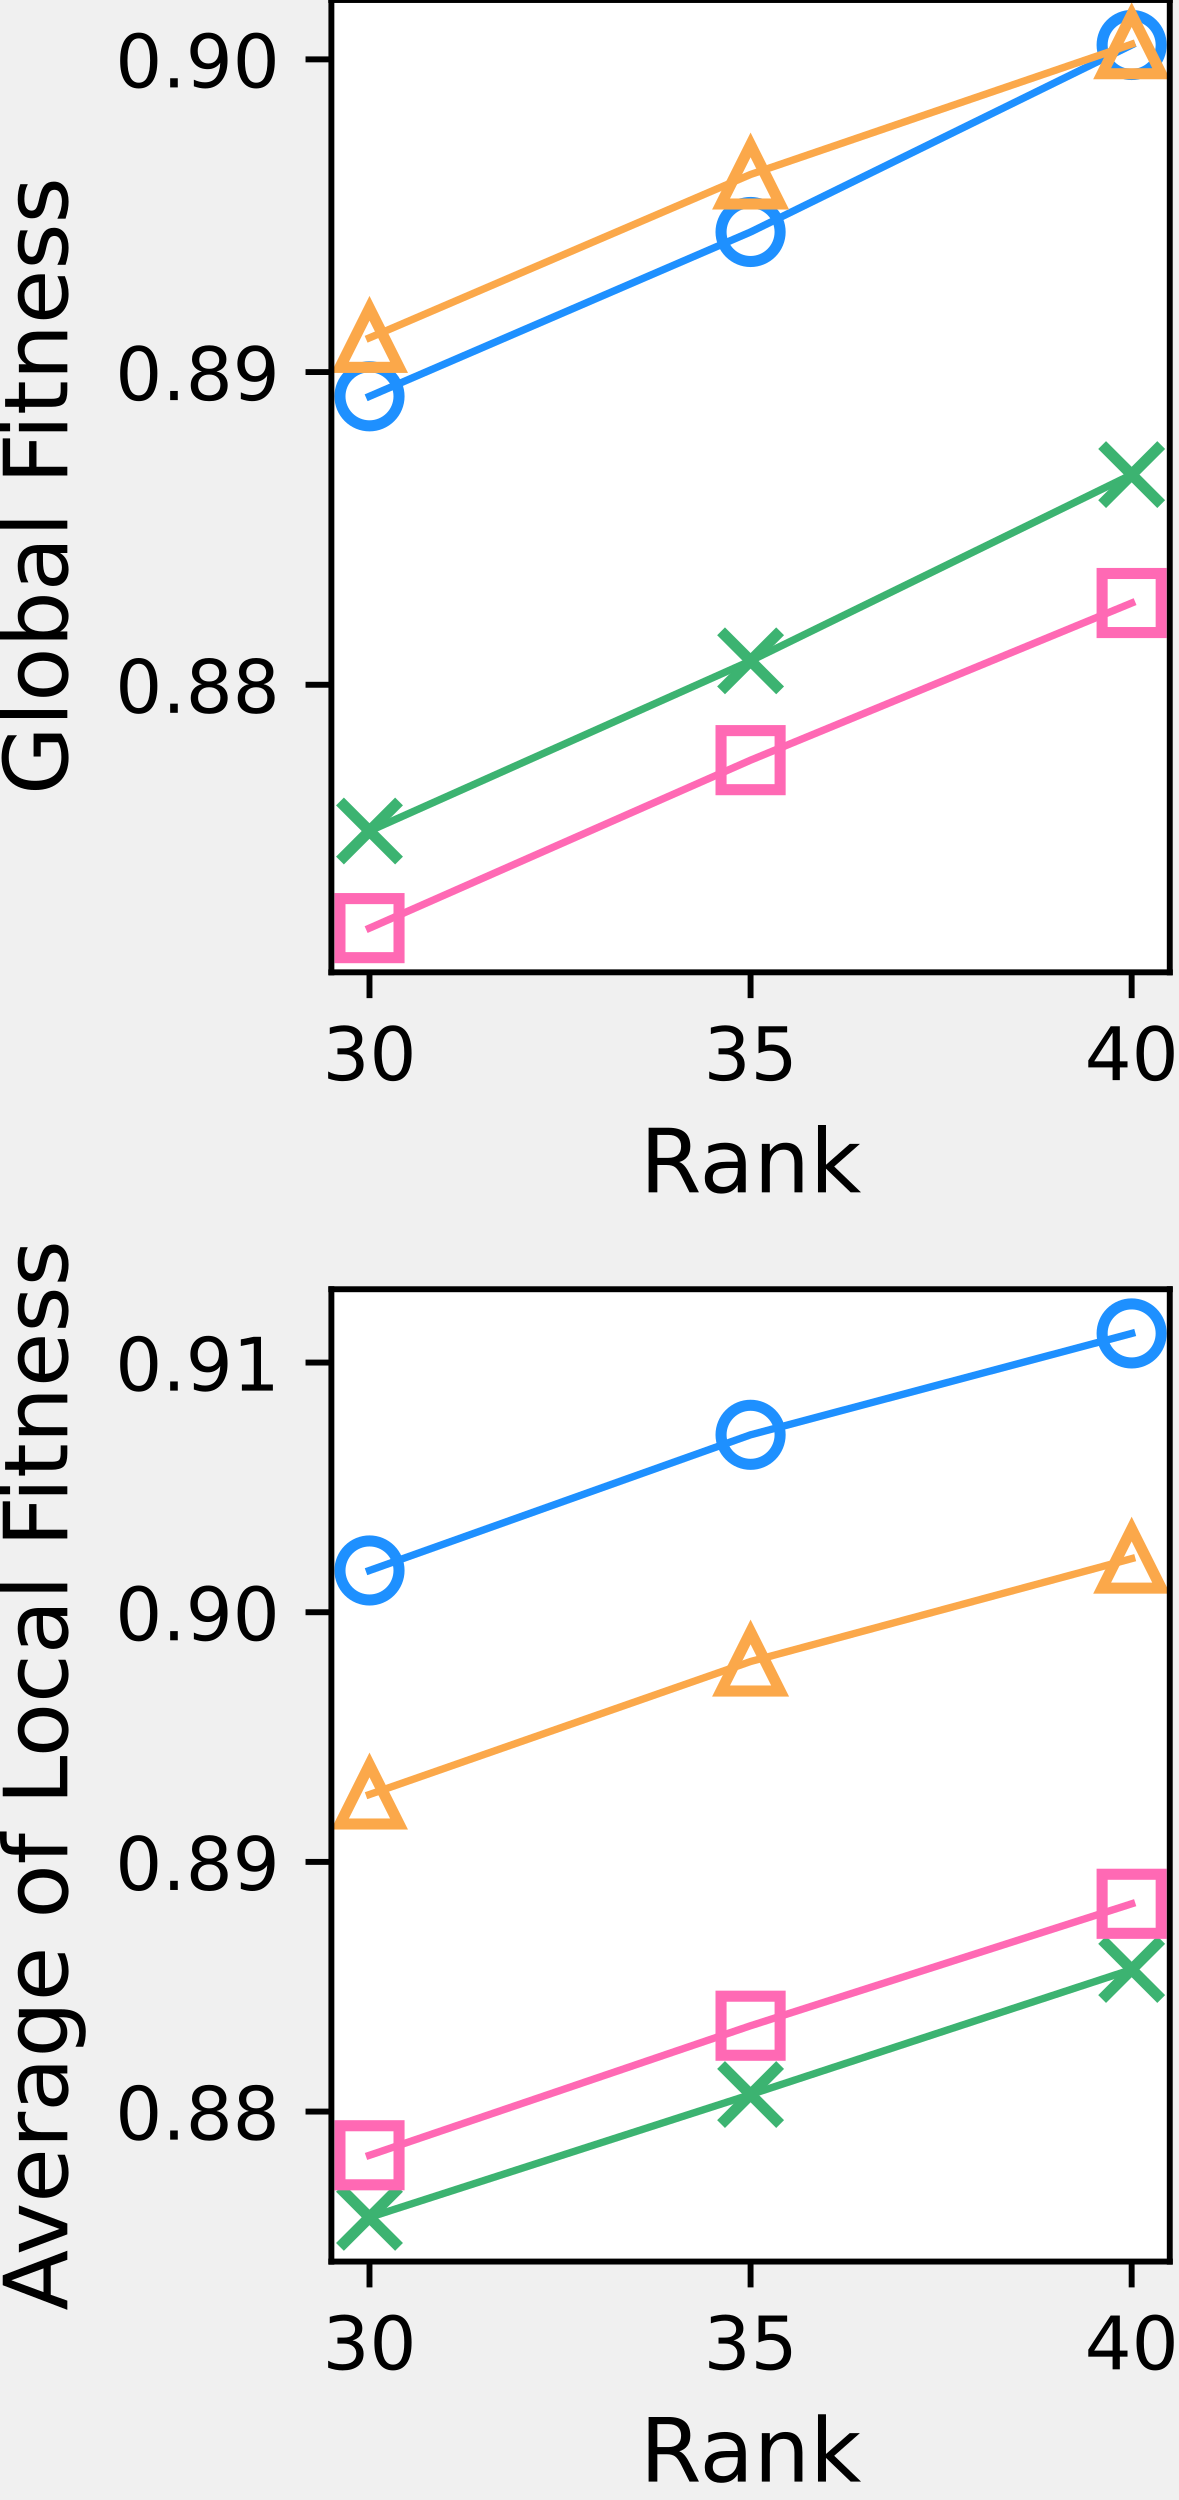
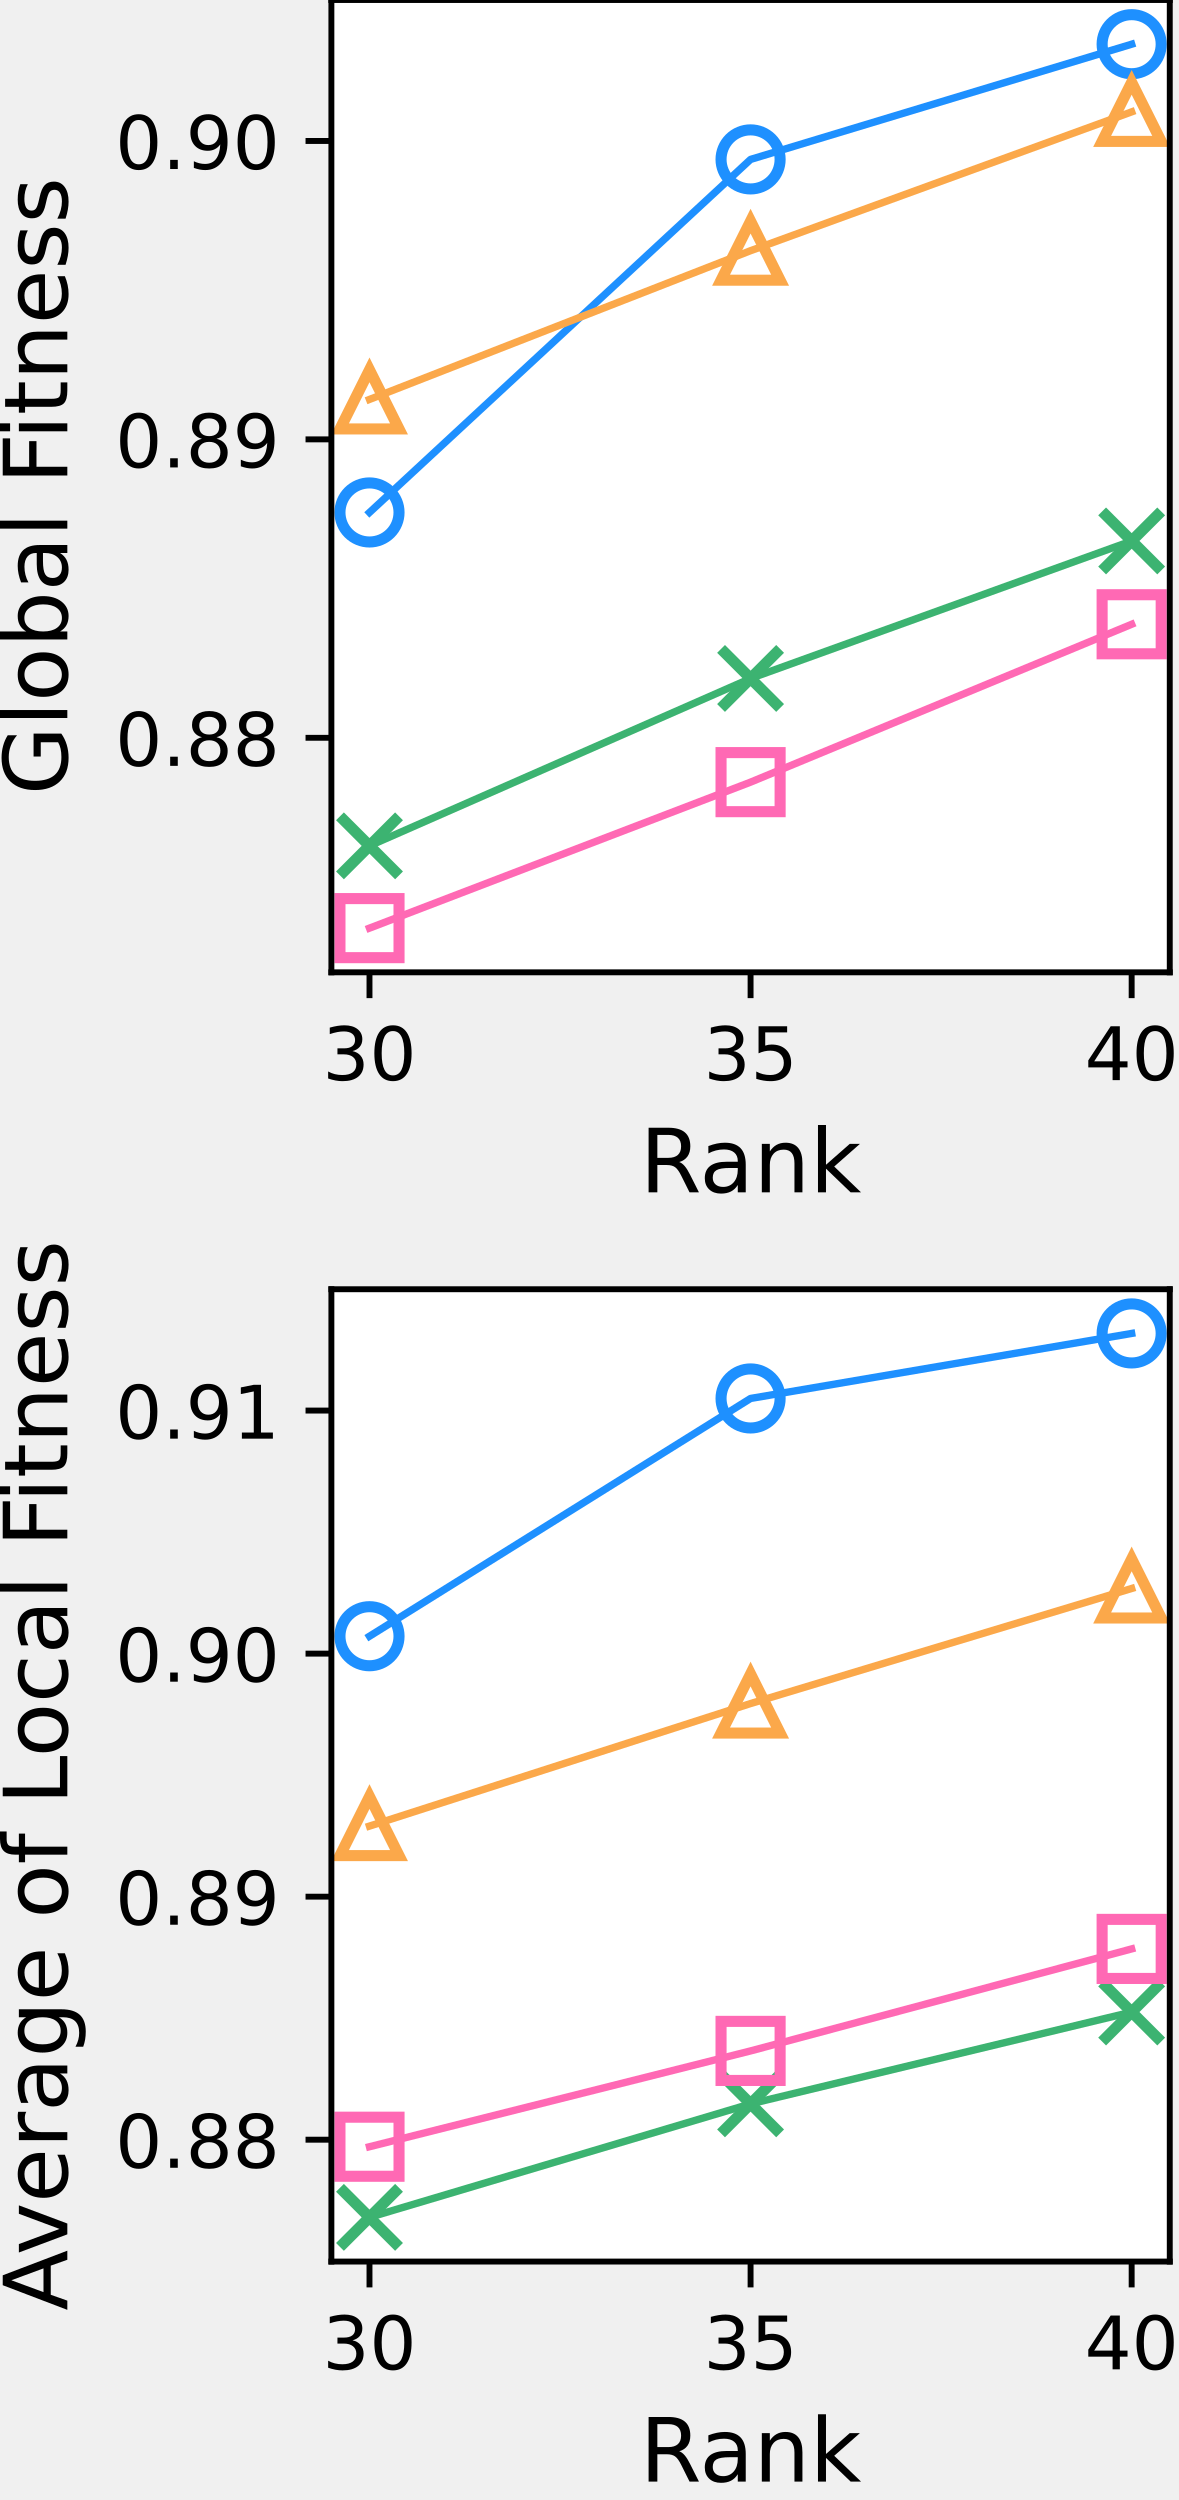
<svg xmlns="http://www.w3.org/2000/svg" xmlns:xlink="http://www.w3.org/1999/xlink" height="338.572pt" version="1.1" viewBox="0 0 159.622 338.572" width="159.622pt">
  <defs>
    <style type="text/css">*{stroke-linecap:butt;stroke-linejoin:round;}</style>
  </defs>
  <g id="figure_1">
    <g id="patch_1">
      <path d="M 0 338.572  L 159.622 338.572  L 159.622 0  L 0 0  z " style="fill:none;" />
    </g>
    <g id="axes_1">
      <g id="patch_2">
        <path d="M 44.879 131.68  L 158.42 131.68  L 158.42 0  L 44.879 0  z " style="fill:#ffffff;" />
      </g>
      <g id="matplotlib.axis_1">
        <g id="xtick_1">
          <g id="line2d_1">
            <defs>
-               <path d="M 0 0  L 0 3.5  " id="m9defd3d759" style="stroke:#000000;stroke-width:0.8;" />
+               <path d="M 0 0  L 0 3.5  " id="m80644e7524" style="stroke:#000000;stroke-width:0.8;" />
            </defs>
            <g>
-               <use style="stroke:#000000;stroke-width:0.8;" x="50.04" xlink:href="#m9defd3d759" y="131.68" />
+               <use style="stroke:#000000;stroke-width:0.8;" x="50.04" xlink:href="#m80644e7524" y="131.68" />
            </g>
          </g>
          <g id="text_1">
            <g transform="translate(43.67782 146.2784)scale(0.1 -0.1)">
              <defs>
                <path d="M 40.578 39.312  Q 47.656 37.797 51.625 33  Q 55.609 28.219 55.609 21.188  Q 55.609 10.406 48.188 4.484  Q 40.766 -1.422 27.094 -1.422  Q 22.516 -1.422 17.656 -0.516  Q 12.797 0.391 7.625 2.203  L 7.625 11.719  Q 11.719 9.328 16.594 8.109  Q 21.484 6.891 26.812 6.891  Q 36.078 6.891 40.938 10.547  Q 45.797 14.203 45.797 21.188  Q 45.797 27.641 41.281 31.266  Q 36.766 34.906 28.719 34.906  L 20.219 34.906  L 20.219 43.016  L 29.109 43.016  Q 36.375 43.016 40.234 45.922  Q 44.094 48.828 44.094 54.297  Q 44.094 59.906 40.109 62.906  Q 36.141 65.922 28.719 65.922  Q 24.656 65.922 20.016 65.031  Q 15.375 64.156 9.812 62.312  L 9.812 71.094  Q 15.438 72.656 20.344 73.438  Q 25.25 74.219 29.594 74.219  Q 40.828 74.219 47.359 69.109  Q 53.906 64.016 53.906 55.328  Q 53.906 49.266 50.438 45.094  Q 46.969 40.922 40.578 39.312  z " id="DejaVuSans-51" />
                <path d="M 31.781 66.406  Q 24.172 66.406 20.328 58.906  Q 16.5 51.422 16.5 36.375  Q 16.5 21.391 20.328 13.891  Q 24.172 6.391 31.781 6.391  Q 39.453 6.391 43.281 13.891  Q 47.125 21.391 47.125 36.375  Q 47.125 51.422 43.281 58.906  Q 39.453 66.406 31.781 66.406  z M 31.781 74.219  Q 44.047 74.219 50.516 64.516  Q 56.984 54.828 56.984 36.375  Q 56.984 17.969 50.516 8.266  Q 44.047 -1.422 31.781 -1.422  Q 19.531 -1.422 13.062 8.266  Q 6.594 17.969 6.594 36.375  Q 6.594 54.828 13.062 64.516  Q 19.531 74.219 31.781 74.219  z " id="DejaVuSans-48" />
              </defs>
              <use xlink:href="#DejaVuSans-51" />
              <use x="63.623" xlink:href="#DejaVuSans-48" />
            </g>
          </g>
        </g>
        <g id="xtick_2">
          <g id="line2d_2">
            <g>
-               <use style="stroke:#000000;stroke-width:0.8;" x="101.65" xlink:href="#m9defd3d759" y="131.68" />
+               <use style="stroke:#000000;stroke-width:0.8;" x="101.65" xlink:href="#m80644e7524" y="131.68" />
            </g>
          </g>
          <g id="text_2">
            <g transform="translate(95.28733 146.2784)scale(0.1 -0.1)">
              <defs>
                <path d="M 10.797 72.906  L 49.516 72.906  L 49.516 64.594  L 19.828 64.594  L 19.828 46.734  Q 21.969 47.469 24.109 47.828  Q 26.266 48.188 28.422 48.188  Q 40.625 48.188 47.75 41.5  Q 54.891 34.812 54.891 23.391  Q 54.891 11.625 47.562 5.094  Q 40.234 -1.422 26.906 -1.422  Q 22.312 -1.422 17.547 -0.641  Q 12.797 0.141 7.719 1.703  L 7.719 11.625  Q 12.109 9.234 16.797 8.062  Q 21.484 6.891 26.703 6.891  Q 35.156 6.891 40.078 11.328  Q 45.016 15.766 45.016 23.391  Q 45.016 31 40.078 35.438  Q 35.156 39.891 26.703 39.891  Q 22.75 39.891 18.812 39.016  Q 14.891 38.141 10.797 36.281  z " id="DejaVuSans-53" />
              </defs>
              <use xlink:href="#DejaVuSans-51" />
              <use x="63.623" xlink:href="#DejaVuSans-53" />
            </g>
          </g>
        </g>
        <g id="xtick_3">
          <g id="line2d_3">
            <g>
-               <use style="stroke:#000000;stroke-width:0.8;" x="153.259" xlink:href="#m9defd3d759" y="131.68" />
+               <use style="stroke:#000000;stroke-width:0.8;" x="153.259" xlink:href="#m80644e7524" y="131.68" />
            </g>
          </g>
          <g id="text_3">
            <g transform="translate(146.8968 146.2784)scale(0.1 -0.1)">
              <defs>
                <path d="M 37.797 64.312  L 12.891 25.391  L 37.797 25.391  z M 35.203 72.906  L 47.609 72.906  L 47.609 25.391  L 58.016 25.391  L 58.016 17.188  L 47.609 17.188  L 47.609 0  L 37.797 0  L 37.797 17.188  L 4.891 17.188  L 4.891 26.703  z " id="DejaVuSans-52" />
              </defs>
              <use xlink:href="#DejaVuSans-52" />
              <use x="63.623" xlink:href="#DejaVuSans-48" />
            </g>
          </g>
        </g>
        <g id="text_4">
          <g transform="translate(86.66202 161.4762)scale(0.12 -0.12)">
            <defs>
              <path d="M 44.391 34.188  Q 47.562 33.109 50.562 29.594  Q 53.562 26.078 56.594 19.922  L 66.609 0  L 56 0  L 46.688 18.703  Q 43.062 26.031 39.672 28.422  Q 36.281 30.812 30.422 30.812  L 19.672 30.812  L 19.672 0  L 9.812 0  L 9.812 72.906  L 32.078 72.906  Q 44.578 72.906 50.734 67.672  Q 56.891 62.453 56.891 51.906  Q 56.891 45.016 53.688 40.469  Q 50.484 35.938 44.391 34.188  z M 19.672 64.797  L 19.672 38.922  L 32.078 38.922  Q 39.203 38.922 42.844 42.219  Q 46.484 45.516 46.484 51.906  Q 46.484 58.297 42.844 61.547  Q 39.203 64.797 32.078 64.797  z " id="DejaVuSans-82" />
              <path d="M 34.281 27.484  Q 23.391 27.484 19.188 25  Q 14.984 22.516 14.984 16.5  Q 14.984 11.719 18.141 8.906  Q 21.297 6.109 26.703 6.109  Q 34.188 6.109 38.703 11.406  Q 43.219 16.703 43.219 25.484  L 43.219 27.484  z M 52.203 31.203  L 52.203 0  L 43.219 0  L 43.219 8.297  Q 40.141 3.328 35.547 0.953  Q 30.953 -1.422 24.312 -1.422  Q 15.922 -1.422 10.953 3.297  Q 6 8.016 6 15.922  Q 6 25.141 12.172 29.828  Q 18.359 34.516 30.609 34.516  L 43.219 34.516  L 43.219 35.406  Q 43.219 41.609 39.141 45  Q 35.062 48.391 27.688 48.391  Q 23 48.391 18.547 47.266  Q 14.109 46.141 10.016 43.891  L 10.016 52.203  Q 14.938 54.109 19.578 55.047  Q 24.219 56 28.609 56  Q 40.484 56 46.344 49.844  Q 52.203 43.703 52.203 31.203  z " id="DejaVuSans-97" />
              <path d="M 54.891 33.016  L 54.891 0  L 45.906 0  L 45.906 32.719  Q 45.906 40.484 42.875 44.328  Q 39.844 48.188 33.797 48.188  Q 26.516 48.188 22.312 43.547  Q 18.109 38.922 18.109 30.906  L 18.109 0  L 9.078 0  L 9.078 54.688  L 18.109 54.688  L 18.109 46.188  Q 21.344 51.125 25.703 53.562  Q 30.078 56 35.797 56  Q 45.219 56 50.047 50.172  Q 54.891 44.344 54.891 33.016  z " id="DejaVuSans-110" />
              <path d="M 9.078 75.984  L 18.109 75.984  L 18.109 31.109  L 44.922 54.688  L 56.391 54.688  L 27.391 29.109  L 57.625 0  L 45.906 0  L 18.109 26.703  L 18.109 0  L 9.078 0  z " id="DejaVuSans-107" />
            </defs>
            <use xlink:href="#DejaVuSans-82" />
            <use x="67.232" xlink:href="#DejaVuSans-97" />
            <use x="128.512" xlink:href="#DejaVuSans-110" />
            <use x="191.891" xlink:href="#DejaVuSans-107" />
          </g>
        </g>
      </g>
      <g id="matplotlib.axis_2">
        <g id="ytick_1">
          <g id="line2d_4">
            <defs>
-               <path d="M 0 0  L -3.5 0  " id="m164e80d00b" style="stroke:#000000;stroke-width:0.8;" />
+               <path d="M 0 0  L -3.5 0  " id="m58a22f8ba5" style="stroke:#000000;stroke-width:0.8;" />
            </defs>
            <g>
-               <use style="stroke:#000000;stroke-width:0.8;" x="44.879" xlink:href="#m164e80d00b" y="92.735" />
+               <use style="stroke:#000000;stroke-width:0.8;" x="44.879" xlink:href="#m58a22f8ba5" y="99.919" />
            </g>
          </g>
          <g id="text_5">
-             <g transform="translate(15.61375 96.5344)scale(0.1 -0.1)">
+             <g transform="translate(15.61375 103.7184)scale(0.1 -0.1)">
              <defs>
                <path d="M 10.688 12.406  L 21 12.406  L 21 0  L 10.688 0  z " id="DejaVuSans-46" />
                <path d="M 31.781 34.625  Q 24.75 34.625 20.719 30.859  Q 16.703 27.094 16.703 20.516  Q 16.703 13.922 20.719 10.156  Q 24.75 6.391 31.781 6.391  Q 38.812 6.391 42.859 10.172  Q 46.922 13.969 46.922 20.516  Q 46.922 27.094 42.891 30.859  Q 38.875 34.625 31.781 34.625  z M 21.922 38.812  Q 15.578 40.375 12.031 44.719  Q 8.5 49.078 8.5 55.328  Q 8.5 64.062 14.719 69.141  Q 20.953 74.219 31.781 74.219  Q 42.672 74.219 48.875 69.141  Q 55.078 64.062 55.078 55.328  Q 55.078 49.078 51.531 44.719  Q 48 40.375 41.703 38.812  Q 48.828 37.156 52.797 32.312  Q 56.781 27.484 56.781 20.516  Q 56.781 9.906 50.312 4.234  Q 43.844 -1.422 31.781 -1.422  Q 19.734 -1.422 13.25 4.234  Q 6.781 9.906 6.781 20.516  Q 6.781 27.484 10.781 32.312  Q 14.797 37.156 21.922 38.812  z M 18.312 54.391  Q 18.312 48.734 21.844 45.562  Q 25.391 42.391 31.781 42.391  Q 38.141 42.391 41.719 45.562  Q 45.312 48.734 45.312 54.391  Q 45.312 60.062 41.719 63.234  Q 38.141 66.406 31.781 66.406  Q 25.391 66.406 21.844 63.234  Q 18.312 60.062 18.312 54.391  z " id="DejaVuSans-56" />
              </defs>
              <use xlink:href="#DejaVuSans-48" />
              <use x="63.623" xlink:href="#DejaVuSans-46" />
              <use x="95.41" xlink:href="#DejaVuSans-56" />
              <use x="159.033" xlink:href="#DejaVuSans-56" />
            </g>
          </g>
        </g>
        <g id="ytick_2">
          <g id="line2d_5">
            <g>
-               <use style="stroke:#000000;stroke-width:0.8;" x="44.879" xlink:href="#m164e80d00b" y="50.387" />
+               <use style="stroke:#000000;stroke-width:0.8;" x="44.879" xlink:href="#m58a22f8ba5" y="59.505" />
            </g>
          </g>
          <g id="text_6">
-             <g transform="translate(15.61375 54.18658)scale(0.1 -0.1)">
+             <g transform="translate(15.61375 63.30442)scale(0.1 -0.1)">
              <defs>
                <path d="M 10.984 1.516  L 10.984 10.5  Q 14.703 8.734 18.5 7.812  Q 22.312 6.891 25.984 6.891  Q 35.75 6.891 40.891 13.453  Q 46.047 20.016 46.781 33.406  Q 43.953 29.203 39.594 26.953  Q 35.25 24.703 29.984 24.703  Q 19.047 24.703 12.672 31.312  Q 6.297 37.938 6.297 49.422  Q 6.297 60.641 12.938 67.422  Q 19.578 74.219 30.609 74.219  Q 43.266 74.219 49.922 64.516  Q 56.594 54.828 56.594 36.375  Q 56.594 19.141 48.406 8.859  Q 40.234 -1.422 26.422 -1.422  Q 22.703 -1.422 18.891 -0.688  Q 15.094 0.047 10.984 1.516  z M 30.609 32.422  Q 37.25 32.422 41.125 36.953  Q 45.016 41.5 45.016 49.422  Q 45.016 57.281 41.125 61.844  Q 37.25 66.406 30.609 66.406  Q 23.969 66.406 20.094 61.844  Q 16.219 57.281 16.219 49.422  Q 16.219 41.5 20.094 36.953  Q 23.969 32.422 30.609 32.422  z " id="DejaVuSans-57" />
              </defs>
              <use xlink:href="#DejaVuSans-48" />
              <use x="63.623" xlink:href="#DejaVuSans-46" />
              <use x="95.41" xlink:href="#DejaVuSans-56" />
              <use x="159.033" xlink:href="#DejaVuSans-57" />
            </g>
          </g>
        </g>
        <g id="ytick_3">
          <g id="line2d_6">
            <g>
-               <use style="stroke:#000000;stroke-width:0.8;" x="44.879" xlink:href="#m164e80d00b" y="8.04" />
+               <use style="stroke:#000000;stroke-width:0.8;" x="44.879" xlink:href="#m58a22f8ba5" y="19.091" />
            </g>
          </g>
          <g id="text_7">
-             <g transform="translate(15.61375 11.83876)scale(0.1 -0.1)">
+             <g transform="translate(15.61375 22.89044)scale(0.1 -0.1)">
              <use xlink:href="#DejaVuSans-48" />
              <use x="63.623" xlink:href="#DejaVuSans-46" />
              <use x="95.41" xlink:href="#DejaVuSans-57" />
              <use x="159.033" xlink:href="#DejaVuSans-48" />
            </g>
          </g>
        </g>
        <g id="text_8">
          <g transform="translate(9.118125 107.6675)rotate(-90)scale(0.12 -0.12)">
            <defs>
              <path d="M 59.516 10.406  L 59.516 29.984  L 43.406 29.984  L 43.406 38.094  L 69.281 38.094  L 69.281 6.781  Q 63.578 2.734 56.688 0.656  Q 49.812 -1.422 42 -1.422  Q 24.906 -1.422 15.25 8.562  Q 5.609 18.562 5.609 36.375  Q 5.609 54.25 15.25 64.234  Q 24.906 74.219 42 74.219  Q 49.125 74.219 55.547 72.453  Q 61.969 70.703 67.391 67.281  L 67.391 56.781  Q 61.922 61.422 55.766 63.766  Q 49.609 66.109 42.828 66.109  Q 29.438 66.109 22.719 58.641  Q 16.016 51.172 16.016 36.375  Q 16.016 21.625 22.719 14.156  Q 29.438 6.688 42.828 6.688  Q 48.047 6.688 52.141 7.594  Q 56.25 8.5 59.516 10.406  z " id="DejaVuSans-71" />
              <path d="M 9.422 75.984  L 18.406 75.984  L 18.406 0  L 9.422 0  z " id="DejaVuSans-108" />
              <path d="M 30.609 48.391  Q 23.391 48.391 19.188 42.75  Q 14.984 37.109 14.984 27.297  Q 14.984 17.484 19.156 11.844  Q 23.344 6.203 30.609 6.203  Q 37.797 6.203 41.984 11.859  Q 46.188 17.531 46.188 27.297  Q 46.188 37.016 41.984 42.703  Q 37.797 48.391 30.609 48.391  z M 30.609 56  Q 42.328 56 49.016 48.375  Q 55.719 40.766 55.719 27.297  Q 55.719 13.875 49.016 6.219  Q 42.328 -1.422 30.609 -1.422  Q 18.844 -1.422 12.172 6.219  Q 5.516 13.875 5.516 27.297  Q 5.516 40.766 12.172 48.375  Q 18.844 56 30.609 56  z " id="DejaVuSans-111" />
              <path d="M 48.688 27.297  Q 48.688 37.203 44.609 42.844  Q 40.531 48.484 33.406 48.484  Q 26.266 48.484 22.188 42.844  Q 18.109 37.203 18.109 27.297  Q 18.109 17.391 22.188 11.75  Q 26.266 6.109 33.406 6.109  Q 40.531 6.109 44.609 11.75  Q 48.688 17.391 48.688 27.297  z M 18.109 46.391  Q 20.953 51.266 25.266 53.625  Q 29.594 56 35.594 56  Q 45.562 56 51.781 48.094  Q 58.016 40.188 58.016 27.297  Q 58.016 14.406 51.781 6.484  Q 45.562 -1.422 35.594 -1.422  Q 29.594 -1.422 25.266 0.953  Q 20.953 3.328 18.109 8.203  L 18.109 0  L 9.078 0  L 9.078 75.984  L 18.109 75.984  z " id="DejaVuSans-98" />
              <path id="DejaVuSans-32" />
              <path d="M 9.812 72.906  L 51.703 72.906  L 51.703 64.594  L 19.672 64.594  L 19.672 43.109  L 48.578 43.109  L 48.578 34.812  L 19.672 34.812  L 19.672 0  L 9.812 0  z " id="DejaVuSans-70" />
              <path d="M 9.422 54.688  L 18.406 54.688  L 18.406 0  L 9.422 0  z M 9.422 75.984  L 18.406 75.984  L 18.406 64.594  L 9.422 64.594  z " id="DejaVuSans-105" />
              <path d="M 18.312 70.219  L 18.312 54.688  L 36.812 54.688  L 36.812 47.703  L 18.312 47.703  L 18.312 18.016  Q 18.312 11.328 20.141 9.422  Q 21.969 7.516 27.594 7.516  L 36.812 7.516  L 36.812 0  L 27.594 0  Q 17.188 0 13.234 3.875  Q 9.281 7.766 9.281 18.016  L 9.281 47.703  L 2.688 47.703  L 2.688 54.688  L 9.281 54.688  L 9.281 70.219  z " id="DejaVuSans-116" />
              <path d="M 56.203 29.594  L 56.203 25.203  L 14.891 25.203  Q 15.484 15.922 20.484 11.062  Q 25.484 6.203 34.422 6.203  Q 39.594 6.203 44.453 7.469  Q 49.312 8.734 54.109 11.281  L 54.109 2.781  Q 49.266 0.734 44.188 -0.344  Q 39.109 -1.422 33.891 -1.422  Q 20.797 -1.422 13.156 6.188  Q 5.516 13.812 5.516 26.812  Q 5.516 40.234 12.766 48.109  Q 20.016 56 32.328 56  Q 43.359 56 49.781 48.891  Q 56.203 41.797 56.203 29.594  z M 47.219 32.234  Q 47.125 39.594 43.094 43.984  Q 39.062 48.391 32.422 48.391  Q 24.906 48.391 20.391 44.141  Q 15.875 39.891 15.188 32.172  z " id="DejaVuSans-101" />
              <path d="M 44.281 53.078  L 44.281 44.578  Q 40.484 46.531 36.375 47.5  Q 32.281 48.484 27.875 48.484  Q 21.188 48.484 17.844 46.438  Q 14.5 44.391 14.5 40.281  Q 14.5 37.156 16.891 35.375  Q 19.281 33.594 26.516 31.984  L 29.594 31.297  Q 39.156 29.25 43.188 25.516  Q 47.219 21.781 47.219 15.094  Q 47.219 7.469 41.188 3.016  Q 35.156 -1.422 24.609 -1.422  Q 20.219 -1.422 15.453 -0.562  Q 10.688 0.297 5.422 2  L 5.422 11.281  Q 10.406 8.688 15.234 7.391  Q 20.062 6.109 24.812 6.109  Q 31.156 6.109 34.562 8.281  Q 37.984 10.453 37.984 14.406  Q 37.984 18.062 35.516 20.016  Q 33.062 21.969 24.703 23.781  L 21.578 24.516  Q 13.234 26.266 9.516 29.906  Q 5.812 33.547 5.812 39.891  Q 5.812 47.609 11.281 51.797  Q 16.75 56 26.812 56  Q 31.781 56 36.172 55.266  Q 40.578 54.547 44.281 53.078  z " id="DejaVuSans-115" />
            </defs>
            <use xlink:href="#DejaVuSans-71" />
            <use x="77.49" xlink:href="#DejaVuSans-108" />
            <use x="105.273" xlink:href="#DejaVuSans-111" />
            <use x="166.455" xlink:href="#DejaVuSans-98" />
            <use x="229.932" xlink:href="#DejaVuSans-97" />
            <use x="291.211" xlink:href="#DejaVuSans-108" />
            <use x="318.994" xlink:href="#DejaVuSans-32" />
            <use x="350.781" xlink:href="#DejaVuSans-70" />
            <use x="401.051" xlink:href="#DejaVuSans-105" />
            <use x="428.834" xlink:href="#DejaVuSans-116" />
            <use x="468.043" xlink:href="#DejaVuSans-110" />
            <use x="531.422" xlink:href="#DejaVuSans-101" />
            <use x="592.945" xlink:href="#DejaVuSans-115" />
            <use x="645.045" xlink:href="#DejaVuSans-115" />
          </g>
        </g>
      </g>
      <g id="line2d_7">
-         <path clip-path="url(#p2bc62f9200)" d="M 50.04 53.672  L 101.65 31.417  L 153.259 6.092  " style="fill:none;stroke:#1e90ff;stroke-linecap:square;" />
+         <path clip-path="url(#p04e9795c5a)" d="M 50.04 69.401  L 101.65 21.588  L 153.259 5.985  " style="fill:none;stroke:#1e90ff;stroke-linecap:square;" />
        <defs>
-           <path d="M 0 4  C 1.061 4 2.078 3.579 2.828 2.828  C 3.579 2.078 4 1.061 4 0  C 4 -1.061 3.579 -2.078 2.828 -2.828  C 2.078 -3.579 1.061 -4 0 -4  C -1.061 -4 -2.078 -3.579 -2.828 -2.828  C -3.579 -2.078 -4 -1.061 -4 0  C -4 1.061 -3.579 2.078 -2.828 2.828  C -2.078 3.579 -1.061 4 0 4  z " id="m1ea5083809" style="stroke:#1e90ff;stroke-width:1.5;" />
+           <path d="M 0 4  C 1.061 4 2.078 3.579 2.828 2.828  C 3.579 2.078 4 1.061 4 0  C 4 -1.061 3.579 -2.078 2.828 -2.828  C 2.078 -3.579 1.061 -4 0 -4  C -1.061 -4 -2.078 -3.579 -2.828 -2.828  C -3.579 -2.078 -4 -1.061 -4 0  C -4 1.061 -3.579 2.078 -2.828 2.828  C -2.078 3.579 -1.061 4 0 4  z " id="mea7d29ad4b" style="stroke:#1e90ff;stroke-width:1.5;" />
        </defs>
-         <g clip-path="url(#p2bc62f9200)">
-           <use style="fill-opacity:0;stroke:#1e90ff;stroke-width:1.5;" x="50.04" xlink:href="#m1ea5083809" y="53.672" />
-           <use style="fill-opacity:0;stroke:#1e90ff;stroke-width:1.5;" x="101.65" xlink:href="#m1ea5083809" y="31.417" />
-           <use style="fill-opacity:0;stroke:#1e90ff;stroke-width:1.5;" x="153.259" xlink:href="#m1ea5083809" y="6.092" />
+         <g clip-path="url(#p04e9795c5a)">
+           <use style="fill-opacity:0;stroke:#1e90ff;stroke-width:1.5;" x="50.04" xlink:href="#mea7d29ad4b" y="69.401" />
+           <use style="fill-opacity:0;stroke:#1e90ff;stroke-width:1.5;" x="101.65" xlink:href="#mea7d29ad4b" y="21.588" />
+           <use style="fill-opacity:0;stroke:#1e90ff;stroke-width:1.5;" x="153.259" xlink:href="#mea7d29ad4b" y="5.985" />
        </g>
      </g>
      <g id="line2d_8">
-         <path clip-path="url(#p2bc62f9200)" d="M 50.04 112.543  L 101.65 89.496  L 153.259 64.273  " style="fill:none;stroke:#3cb371;stroke-linecap:square;" />
+         <path clip-path="url(#p04e9795c5a)" d="M 50.04 114.552  L 101.65 91.881  L 153.259 73.259  " style="fill:none;stroke:#3cb371;stroke-linecap:square;" />
        <defs>
-           <path d="M -4 4  L 4 -4  M -4 -4  L 4 4  " id="mf6ca4dca10" style="stroke:#3cb371;stroke-width:1.5;" />
+           <path d="M -4 4  L 4 -4  M -4 -4  L 4 4  " id="m0c416d2401" style="stroke:#3cb371;stroke-width:1.5;" />
        </defs>
-         <g clip-path="url(#p2bc62f9200)">
-           <use style="fill-opacity:0;stroke:#3cb371;stroke-width:1.5;" x="50.04" xlink:href="#mf6ca4dca10" y="112.543" />
-           <use style="fill-opacity:0;stroke:#3cb371;stroke-width:1.5;" x="101.65" xlink:href="#mf6ca4dca10" y="89.496" />
-           <use style="fill-opacity:0;stroke:#3cb371;stroke-width:1.5;" x="153.259" xlink:href="#mf6ca4dca10" y="64.273" />
+         <g clip-path="url(#p04e9795c5a)">
+           <use style="fill-opacity:0;stroke:#3cb371;stroke-width:1.5;" x="50.04" xlink:href="#m0c416d2401" y="114.552" />
+           <use style="fill-opacity:0;stroke:#3cb371;stroke-width:1.5;" x="101.65" xlink:href="#m0c416d2401" y="91.881" />
+           <use style="fill-opacity:0;stroke:#3cb371;stroke-width:1.5;" x="153.259" xlink:href="#m0c416d2401" y="73.259" />
        </g>
      </g>
      <g id="line2d_9">
-         <path clip-path="url(#p2bc62f9200)" d="M 50.04 125.695  L 101.65 102.946  L 153.259 81.666  " style="fill:none;stroke:#ff69b4;stroke-linecap:square;" />
+         <path clip-path="url(#p04e9795c5a)" d="M 50.04 125.695  L 101.65 105.924  L 153.259 84.543  " style="fill:none;stroke:#ff69b4;stroke-linecap:square;" />
        <defs>
-           <path d="M -4 4  L 4 4  L 4 -4  L -4 -4  z " id="m9ac3e5c571" style="stroke:#ff69b4;stroke-linejoin:miter;stroke-width:1.5;" />
+           <path d="M -4 4  L 4 4  L 4 -4  L -4 -4  z " id="mb4f131484c" style="stroke:#ff69b4;stroke-linejoin:miter;stroke-width:1.5;" />
        </defs>
-         <g clip-path="url(#p2bc62f9200)">
-           <use style="fill-opacity:0;stroke:#ff69b4;stroke-linejoin:miter;stroke-width:1.5;" x="50.04" xlink:href="#m9ac3e5c571" y="125.695" />
-           <use style="fill-opacity:0;stroke:#ff69b4;stroke-linejoin:miter;stroke-width:1.5;" x="101.65" xlink:href="#m9ac3e5c571" y="102.946" />
-           <use style="fill-opacity:0;stroke:#ff69b4;stroke-linejoin:miter;stroke-width:1.5;" x="153.259" xlink:href="#m9ac3e5c571" y="81.666" />
+         <g clip-path="url(#p04e9795c5a)">
+           <use style="fill-opacity:0;stroke:#ff69b4;stroke-linejoin:miter;stroke-width:1.5;" x="50.04" xlink:href="#mb4f131484c" y="125.695" />
+           <use style="fill-opacity:0;stroke:#ff69b4;stroke-linejoin:miter;stroke-width:1.5;" x="101.65" xlink:href="#mb4f131484c" y="105.924" />
+           <use style="fill-opacity:0;stroke:#ff69b4;stroke-linejoin:miter;stroke-width:1.5;" x="153.259" xlink:href="#mb4f131484c" y="84.543" />
        </g>
      </g>
      <g id="line2d_10">
-         <path clip-path="url(#p2bc62f9200)" d="M 50.04 45.752  L 101.65 23.626  L 153.259 5.985  " style="fill:none;stroke:#fba84a;stroke-linecap:square;" />
+         <path clip-path="url(#p04e9795c5a)" d="M 50.04 54.093  L 101.65 33.949  L 153.259 15.15  " style="fill:none;stroke:#fba84a;stroke-linecap:square;" />
        <defs>
-           <path d="M 0 -4  L -4 4  L 4 4  z " id="mb8d2001961" style="stroke:#fba84a;stroke-linejoin:miter;stroke-width:1.5;" />
+           <path d="M 0 -4  L -4 4  L 4 4  z " id="m5575d30393" style="stroke:#fba84a;stroke-linejoin:miter;stroke-width:1.5;" />
        </defs>
-         <g clip-path="url(#p2bc62f9200)">
-           <use style="fill-opacity:0;stroke:#fba84a;stroke-linejoin:miter;stroke-width:1.5;" x="50.04" xlink:href="#mb8d2001961" y="45.752" />
-           <use style="fill-opacity:0;stroke:#fba84a;stroke-linejoin:miter;stroke-width:1.5;" x="101.65" xlink:href="#mb8d2001961" y="23.626" />
-           <use style="fill-opacity:0;stroke:#fba84a;stroke-linejoin:miter;stroke-width:1.5;" x="153.259" xlink:href="#mb8d2001961" y="5.985" />
+         <g clip-path="url(#p04e9795c5a)">
+           <use style="fill-opacity:0;stroke:#fba84a;stroke-linejoin:miter;stroke-width:1.5;" x="50.04" xlink:href="#m5575d30393" y="54.093" />
+           <use style="fill-opacity:0;stroke:#fba84a;stroke-linejoin:miter;stroke-width:1.5;" x="101.65" xlink:href="#m5575d30393" y="33.949" />
+           <use style="fill-opacity:0;stroke:#fba84a;stroke-linejoin:miter;stroke-width:1.5;" x="153.259" xlink:href="#m5575d30393" y="15.15" />
        </g>
      </g>
      <g id="patch_3">
        <path d="M 44.879 131.68  L 44.879 0  " style="fill:none;stroke:#000000;stroke-linecap:square;stroke-linejoin:miter;stroke-width:0.8;" />
      </g>
      <g id="patch_4">
        <path d="M 158.42 131.68  L 158.42 0  " style="fill:none;stroke:#000000;stroke-linecap:square;stroke-linejoin:miter;stroke-width:0.8;" />
      </g>
      <g id="patch_5">
        <path d="M 44.879 131.68  L 158.42 131.68  " style="fill:none;stroke:#000000;stroke-linecap:square;stroke-linejoin:miter;stroke-width:0.8;" />
      </g>
      <g id="patch_6">
        <path d="M 44.879 0  L 158.42 0  " style="fill:none;stroke:#000000;stroke-linecap:square;stroke-linejoin:miter;stroke-width:0.8;" />
      </g>
    </g>
    <g id="axes_2">
      <g id="patch_7">
        <path d="M 44.879 306.28  L 158.42 306.28  L 158.42 174.6  L 44.879 174.6  z " style="fill:#ffffff;" />
      </g>
      <g id="matplotlib.axis_3">
        <g id="xtick_4">
          <g id="line2d_11">
            <g>
-               <use style="stroke:#000000;stroke-width:0.8;" x="50.04" xlink:href="#m9defd3d759" y="306.28" />
+               <use style="stroke:#000000;stroke-width:0.8;" x="50.04" xlink:href="#m80644e7524" y="306.28" />
            </g>
          </g>
          <g id="text_9">
            <g transform="translate(43.67782 320.8784)scale(0.1 -0.1)">
              <use xlink:href="#DejaVuSans-51" />
              <use x="63.623" xlink:href="#DejaVuSans-48" />
            </g>
          </g>
        </g>
        <g id="xtick_5">
          <g id="line2d_12">
            <g>
-               <use style="stroke:#000000;stroke-width:0.8;" x="101.65" xlink:href="#m9defd3d759" y="306.28" />
+               <use style="stroke:#000000;stroke-width:0.8;" x="101.65" xlink:href="#m80644e7524" y="306.28" />
            </g>
          </g>
          <g id="text_10">
            <g transform="translate(95.28733 320.8784)scale(0.1 -0.1)">
              <use xlink:href="#DejaVuSans-51" />
              <use x="63.623" xlink:href="#DejaVuSans-53" />
            </g>
          </g>
        </g>
        <g id="xtick_6">
          <g id="line2d_13">
            <g>
-               <use style="stroke:#000000;stroke-width:0.8;" x="153.259" xlink:href="#m9defd3d759" y="306.28" />
+               <use style="stroke:#000000;stroke-width:0.8;" x="153.259" xlink:href="#m80644e7524" y="306.28" />
            </g>
          </g>
          <g id="text_11">
            <g transform="translate(146.8968 320.8784)scale(0.1 -0.1)">
              <use xlink:href="#DejaVuSans-52" />
              <use x="63.623" xlink:href="#DejaVuSans-48" />
            </g>
          </g>
        </g>
        <g id="text_12">
          <g transform="translate(86.66202 336.0763)scale(0.12 -0.12)">
            <use xlink:href="#DejaVuSans-82" />
            <use x="67.232" xlink:href="#DejaVuSans-97" />
            <use x="128.512" xlink:href="#DejaVuSans-110" />
            <use x="191.891" xlink:href="#DejaVuSans-107" />
          </g>
        </g>
      </g>
      <g id="matplotlib.axis_4">
        <g id="ytick_4">
          <g id="line2d_14">
            <g>
-               <use style="stroke:#000000;stroke-width:0.8;" x="44.879" xlink:href="#m164e80d00b" y="285.969" />
+               <use style="stroke:#000000;stroke-width:0.8;" x="44.879" xlink:href="#m58a22f8ba5" y="289.779" />
            </g>
          </g>
          <g id="text_13">
-             <g transform="translate(15.61375 289.7682)scale(0.1 -0.1)">
+             <g transform="translate(15.61375 293.5784)scale(0.1 -0.1)">
              <use xlink:href="#DejaVuSans-48" />
              <use x="63.623" xlink:href="#DejaVuSans-46" />
              <use x="95.41" xlink:href="#DejaVuSans-56" />
              <use x="159.033" xlink:href="#DejaVuSans-56" />
            </g>
          </g>
        </g>
        <g id="ytick_5">
          <g id="line2d_15">
            <g>
-               <use style="stroke:#000000;stroke-width:0.8;" x="44.879" xlink:href="#m164e80d00b" y="252.156" />
+               <use style="stroke:#000000;stroke-width:0.8;" x="44.879" xlink:href="#m58a22f8ba5" y="256.864" />
            </g>
          </g>
          <g id="text_14">
-             <g transform="translate(15.61375 255.9553)scale(0.1 -0.1)">
+             <g transform="translate(15.61375 260.6635)scale(0.1 -0.1)">
              <use xlink:href="#DejaVuSans-48" />
              <use x="63.623" xlink:href="#DejaVuSans-46" />
              <use x="95.41" xlink:href="#DejaVuSans-56" />
              <use x="159.033" xlink:href="#DejaVuSans-57" />
            </g>
          </g>
        </g>
        <g id="ytick_6">
          <g id="line2d_16">
            <g>
-               <use style="stroke:#000000;stroke-width:0.8;" x="44.879" xlink:href="#m164e80d00b" y="218.343" />
+               <use style="stroke:#000000;stroke-width:0.8;" x="44.879" xlink:href="#m58a22f8ba5" y="223.949" />
            </g>
          </g>
          <g id="text_15">
-             <g transform="translate(15.61375 222.1425)scale(0.1 -0.1)">
+             <g transform="translate(15.61375 227.7485)scale(0.1 -0.1)">
              <use xlink:href="#DejaVuSans-48" />
              <use x="63.623" xlink:href="#DejaVuSans-46" />
              <use x="95.41" xlink:href="#DejaVuSans-57" />
              <use x="159.033" xlink:href="#DejaVuSans-48" />
            </g>
          </g>
        </g>
        <g id="ytick_7">
          <g id="line2d_17">
            <g>
-               <use style="stroke:#000000;stroke-width:0.8;" x="44.879" xlink:href="#m164e80d00b" y="184.53" />
+               <use style="stroke:#000000;stroke-width:0.8;" x="44.879" xlink:href="#m58a22f8ba5" y="191.034" />
            </g>
          </g>
          <g id="text_16">
-             <g transform="translate(15.61375 188.3297)scale(0.1 -0.1)">
+             <g transform="translate(15.61375 194.8336)scale(0.1 -0.1)">
              <defs>
                <path d="M 12.406 8.297  L 28.516 8.297  L 28.516 63.922  L 10.984 60.406  L 10.984 69.391  L 28.422 72.906  L 38.281 72.906  L 38.281 8.297  L 54.391 8.297  L 54.391 0  L 12.406 0  z " id="DejaVuSans-49" />
              </defs>
              <use xlink:href="#DejaVuSans-48" />
              <use x="63.623" xlink:href="#DejaVuSans-46" />
              <use x="95.41" xlink:href="#DejaVuSans-57" />
              <use x="159.033" xlink:href="#DejaVuSans-49" />
            </g>
          </g>
        </g>
        <g id="text_17">
          <g transform="translate(9.118125 312.9162)rotate(-90)scale(0.12 -0.12)">
            <defs>
              <path d="M 34.188 63.188  L 20.797 26.906  L 47.609 26.906  z M 28.609 72.906  L 39.797 72.906  L 67.578 0  L 57.328 0  L 50.688 18.703  L 17.828 18.703  L 11.188 0  L 0.781 0  z " id="DejaVuSans-65" />
              <path d="M 2.984 54.688  L 12.5 54.688  L 29.594 8.797  L 46.688 54.688  L 56.203 54.688  L 35.688 0  L 23.484 0  z " id="DejaVuSans-118" />
              <path d="M 41.109 46.297  Q 39.594 47.172 37.812 47.578  Q 36.031 48 33.891 48  Q 26.266 48 22.188 43.047  Q 18.109 38.094 18.109 28.812  L 18.109 0  L 9.078 0  L 9.078 54.688  L 18.109 54.688  L 18.109 46.188  Q 20.953 51.172 25.484 53.578  Q 30.031 56 36.531 56  Q 37.453 56 38.578 55.875  Q 39.703 55.766 41.062 55.516  z " id="DejaVuSans-114" />
              <path d="M 45.406 27.984  Q 45.406 37.75 41.375 43.109  Q 37.359 48.484 30.078 48.484  Q 22.859 48.484 18.828 43.109  Q 14.797 37.75 14.797 27.984  Q 14.797 18.266 18.828 12.891  Q 22.859 7.516 30.078 7.516  Q 37.359 7.516 41.375 12.891  Q 45.406 18.266 45.406 27.984  z M 54.391 6.781  Q 54.391 -7.172 48.188 -13.984  Q 42 -20.797 29.203 -20.797  Q 24.469 -20.797 20.266 -20.094  Q 16.062 -19.391 12.109 -17.922  L 12.109 -9.188  Q 16.062 -11.328 19.922 -12.344  Q 23.781 -13.375 27.781 -13.375  Q 36.625 -13.375 41.016 -8.766  Q 45.406 -4.156 45.406 5.172  L 45.406 9.625  Q 42.625 4.781 38.281 2.391  Q 33.938 0 27.875 0  Q 17.828 0 11.672 7.656  Q 5.516 15.328 5.516 27.984  Q 5.516 40.672 11.672 48.328  Q 17.828 56 27.875 56  Q 33.938 56 38.281 53.609  Q 42.625 51.219 45.406 46.391  L 45.406 54.688  L 54.391 54.688  z " id="DejaVuSans-103" />
              <path d="M 37.109 75.984  L 37.109 68.5  L 28.516 68.5  Q 23.688 68.5 21.797 66.547  Q 19.922 64.594 19.922 59.516  L 19.922 54.688  L 34.719 54.688  L 34.719 47.703  L 19.922 47.703  L 19.922 0  L 10.891 0  L 10.891 47.703  L 2.297 47.703  L 2.297 54.688  L 10.891 54.688  L 10.891 58.5  Q 10.891 67.625 15.141 71.797  Q 19.391 75.984 28.609 75.984  z " id="DejaVuSans-102" />
              <path d="M 9.812 72.906  L 19.672 72.906  L 19.672 8.297  L 55.172 8.297  L 55.172 0  L 9.812 0  z " id="DejaVuSans-76" />
              <path d="M 48.781 52.594  L 48.781 44.188  Q 44.969 46.297 41.141 47.344  Q 37.312 48.391 33.406 48.391  Q 24.656 48.391 19.812 42.844  Q 14.984 37.312 14.984 27.297  Q 14.984 17.281 19.812 11.734  Q 24.656 6.203 33.406 6.203  Q 37.312 6.203 41.141 7.25  Q 44.969 8.297 48.781 10.406  L 48.781 2.094  Q 45.016 0.344 40.984 -0.531  Q 36.969 -1.422 32.422 -1.422  Q 20.062 -1.422 12.781 6.344  Q 5.516 14.109 5.516 27.297  Q 5.516 40.672 12.859 48.328  Q 20.219 56 33.016 56  Q 37.156 56 41.109 55.141  Q 45.062 54.297 48.781 52.594  z " id="DejaVuSans-99" />
            </defs>
            <use xlink:href="#DejaVuSans-65" />
            <use x="62.533" xlink:href="#DejaVuSans-118" />
            <use x="121.713" xlink:href="#DejaVuSans-101" />
            <use x="183.236" xlink:href="#DejaVuSans-114" />
            <use x="224.35" xlink:href="#DejaVuSans-97" />
            <use x="285.629" xlink:href="#DejaVuSans-103" />
            <use x="349.105" xlink:href="#DejaVuSans-101" />
            <use x="410.629" xlink:href="#DejaVuSans-32" />
            <use x="442.416" xlink:href="#DejaVuSans-111" />
            <use x="503.598" xlink:href="#DejaVuSans-102" />
            <use x="538.803" xlink:href="#DejaVuSans-32" />
            <use x="570.59" xlink:href="#DejaVuSans-76" />
            <use x="624.553" xlink:href="#DejaVuSans-111" />
            <use x="685.734" xlink:href="#DejaVuSans-99" />
            <use x="740.715" xlink:href="#DejaVuSans-97" />
            <use x="801.994" xlink:href="#DejaVuSans-108" />
            <use x="829.777" xlink:href="#DejaVuSans-32" />
            <use x="861.564" xlink:href="#DejaVuSans-70" />
            <use x="911.834" xlink:href="#DejaVuSans-105" />
            <use x="939.617" xlink:href="#DejaVuSans-116" />
            <use x="978.826" xlink:href="#DejaVuSans-110" />
            <use x="1042.205" xlink:href="#DejaVuSans-101" />
            <use x="1103.729" xlink:href="#DejaVuSans-115" />
            <use x="1155.828" xlink:href="#DejaVuSans-115" />
          </g>
        </g>
      </g>
      <g id="line2d_18">
-         <path clip-path="url(#p97d3f4fcee)" d="M 50.04 212.687  L 101.65 194.314  L 153.259 180.585  " style="fill:none;stroke:#1e90ff;stroke-linecap:square;" />
-         <g clip-path="url(#p97d3f4fcee)">
-           <use style="fill-opacity:0;stroke:#1e90ff;stroke-width:1.5;" x="50.04" xlink:href="#m1ea5083809" y="212.687" />
-           <use style="fill-opacity:0;stroke:#1e90ff;stroke-width:1.5;" x="101.65" xlink:href="#m1ea5083809" y="194.314" />
-           <use style="fill-opacity:0;stroke:#1e90ff;stroke-width:1.5;" x="153.259" xlink:href="#m1ea5083809" y="180.585" />
+         <path clip-path="url(#p13f2f82c38)" d="M 50.04 221.592  L 101.65 189.391  L 153.259 180.585  " style="fill:none;stroke:#1e90ff;stroke-linecap:square;" />
+         <g clip-path="url(#p13f2f82c38)">
+           <use style="fill-opacity:0;stroke:#1e90ff;stroke-width:1.5;" x="50.04" xlink:href="#mea7d29ad4b" y="221.592" />
+           <use style="fill-opacity:0;stroke:#1e90ff;stroke-width:1.5;" x="101.65" xlink:href="#mea7d29ad4b" y="189.391" />
+           <use style="fill-opacity:0;stroke:#1e90ff;stroke-width:1.5;" x="153.259" xlink:href="#mea7d29ad4b" y="180.585" />
        </g>
      </g>
      <g id="line2d_19">
-         <path clip-path="url(#p97d3f4fcee)" d="M 50.04 300.295  L 101.65 283.66  L 153.259 266.725  " style="fill:none;stroke:#3cb371;stroke-linecap:square;" />
-         <g clip-path="url(#p97d3f4fcee)">
-           <use style="fill-opacity:0;stroke:#3cb371;stroke-width:1.5;" x="50.04" xlink:href="#mf6ca4dca10" y="300.295" />
-           <use style="fill-opacity:0;stroke:#3cb371;stroke-width:1.5;" x="101.65" xlink:href="#mf6ca4dca10" y="283.66" />
-           <use style="fill-opacity:0;stroke:#3cb371;stroke-width:1.5;" x="153.259" xlink:href="#mf6ca4dca10" y="266.725" />
+         <path clip-path="url(#p13f2f82c38)" d="M 50.04 300.295  L 101.65 284.922  L 153.259 272.486  " style="fill:none;stroke:#3cb371;stroke-linecap:square;" />
+         <g clip-path="url(#p13f2f82c38)">
+           <use style="fill-opacity:0;stroke:#3cb371;stroke-width:1.5;" x="50.04" xlink:href="#m0c416d2401" y="300.295" />
+           <use style="fill-opacity:0;stroke:#3cb371;stroke-width:1.5;" x="101.65" xlink:href="#m0c416d2401" y="284.922" />
+           <use style="fill-opacity:0;stroke:#3cb371;stroke-width:1.5;" x="153.259" xlink:href="#m0c416d2401" y="272.486" />
        </g>
      </g>
      <g id="line2d_20">
-         <path clip-path="url(#p97d3f4fcee)" d="M 50.04 291.886  L 101.65 274.343  L 153.259 257.828  " style="fill:none;stroke:#ff69b4;stroke-linecap:square;" />
-         <g clip-path="url(#p97d3f4fcee)">
-           <use style="fill-opacity:0;stroke:#ff69b4;stroke-linejoin:miter;stroke-width:1.5;" x="50.04" xlink:href="#m9ac3e5c571" y="291.886" />
-           <use style="fill-opacity:0;stroke:#ff69b4;stroke-linejoin:miter;stroke-width:1.5;" x="101.65" xlink:href="#m9ac3e5c571" y="274.343" />
-           <use style="fill-opacity:0;stroke:#ff69b4;stroke-linejoin:miter;stroke-width:1.5;" x="153.259" xlink:href="#m9ac3e5c571" y="257.828" />
+         <path clip-path="url(#p13f2f82c38)" d="M 50.04 290.729  L 101.65 277.752  L 153.259 263.938  " style="fill:none;stroke:#ff69b4;stroke-linecap:square;" />
+         <g clip-path="url(#p13f2f82c38)">
+           <use style="fill-opacity:0;stroke:#ff69b4;stroke-linejoin:miter;stroke-width:1.5;" x="50.04" xlink:href="#mb4f131484c" y="290.729" />
+           <use style="fill-opacity:0;stroke:#ff69b4;stroke-linejoin:miter;stroke-width:1.5;" x="101.65" xlink:href="#mb4f131484c" y="277.752" />
+           <use style="fill-opacity:0;stroke:#ff69b4;stroke-linejoin:miter;stroke-width:1.5;" x="153.259" xlink:href="#mb4f131484c" y="263.938" />
        </g>
      </g>
      <g id="line2d_21">
-         <path clip-path="url(#p97d3f4fcee)" d="M 50.04 243.024  L 101.65 225.015  L 153.259 211.081  " style="fill:none;stroke:#fba84a;stroke-linecap:square;" />
-         <g clip-path="url(#p97d3f4fcee)">
-           <use style="fill-opacity:0;stroke:#fba84a;stroke-linejoin:miter;stroke-width:1.5;" x="50.04" xlink:href="#mb8d2001961" y="243.024" />
-           <use style="fill-opacity:0;stroke:#fba84a;stroke-linejoin:miter;stroke-width:1.5;" x="101.65" xlink:href="#mb8d2001961" y="225.015" />
-           <use style="fill-opacity:0;stroke:#fba84a;stroke-linejoin:miter;stroke-width:1.5;" x="153.259" xlink:href="#mb8d2001961" y="211.081" />
+         <path clip-path="url(#p13f2f82c38)" d="M 50.04 247.304  L 101.65 230.707  L 153.259 215.125  " style="fill:none;stroke:#fba84a;stroke-linecap:square;" />
+         <g clip-path="url(#p13f2f82c38)">
+           <use style="fill-opacity:0;stroke:#fba84a;stroke-linejoin:miter;stroke-width:1.5;" x="50.04" xlink:href="#m5575d30393" y="247.304" />
+           <use style="fill-opacity:0;stroke:#fba84a;stroke-linejoin:miter;stroke-width:1.5;" x="101.65" xlink:href="#m5575d30393" y="230.707" />
+           <use style="fill-opacity:0;stroke:#fba84a;stroke-linejoin:miter;stroke-width:1.5;" x="153.259" xlink:href="#m5575d30393" y="215.125" />
        </g>
      </g>
      <g id="patch_8">
        <path d="M 44.879 306.28  L 44.879 174.6  " style="fill:none;stroke:#000000;stroke-linecap:square;stroke-linejoin:miter;stroke-width:0.8;" />
      </g>
      <g id="patch_9">
        <path d="M 158.42 306.28  L 158.42 174.6  " style="fill:none;stroke:#000000;stroke-linecap:square;stroke-linejoin:miter;stroke-width:0.8;" />
      </g>
      <g id="patch_10">
        <path d="M 44.879 306.28  L 158.42 306.28  " style="fill:none;stroke:#000000;stroke-linecap:square;stroke-linejoin:miter;stroke-width:0.8;" />
      </g>
      <g id="patch_11">
        <path d="M 44.879 174.6  L 158.42 174.6  " style="fill:none;stroke:#000000;stroke-linecap:square;stroke-linejoin:miter;stroke-width:0.8;" />
      </g>
    </g>
  </g>
  <defs>
-     <clipPath id="p2bc62f9200">
+     <clipPath id="p04e9795c5a">
      <rect height="131.68" width="113.541" x="44.879" y="0" />
    </clipPath>
-     <clipPath id="p97d3f4fcee">
+     <clipPath id="p13f2f82c38">
      <rect height="131.68" width="113.541" x="44.879" y="174.6" />
    </clipPath>
  </defs>
</svg>
